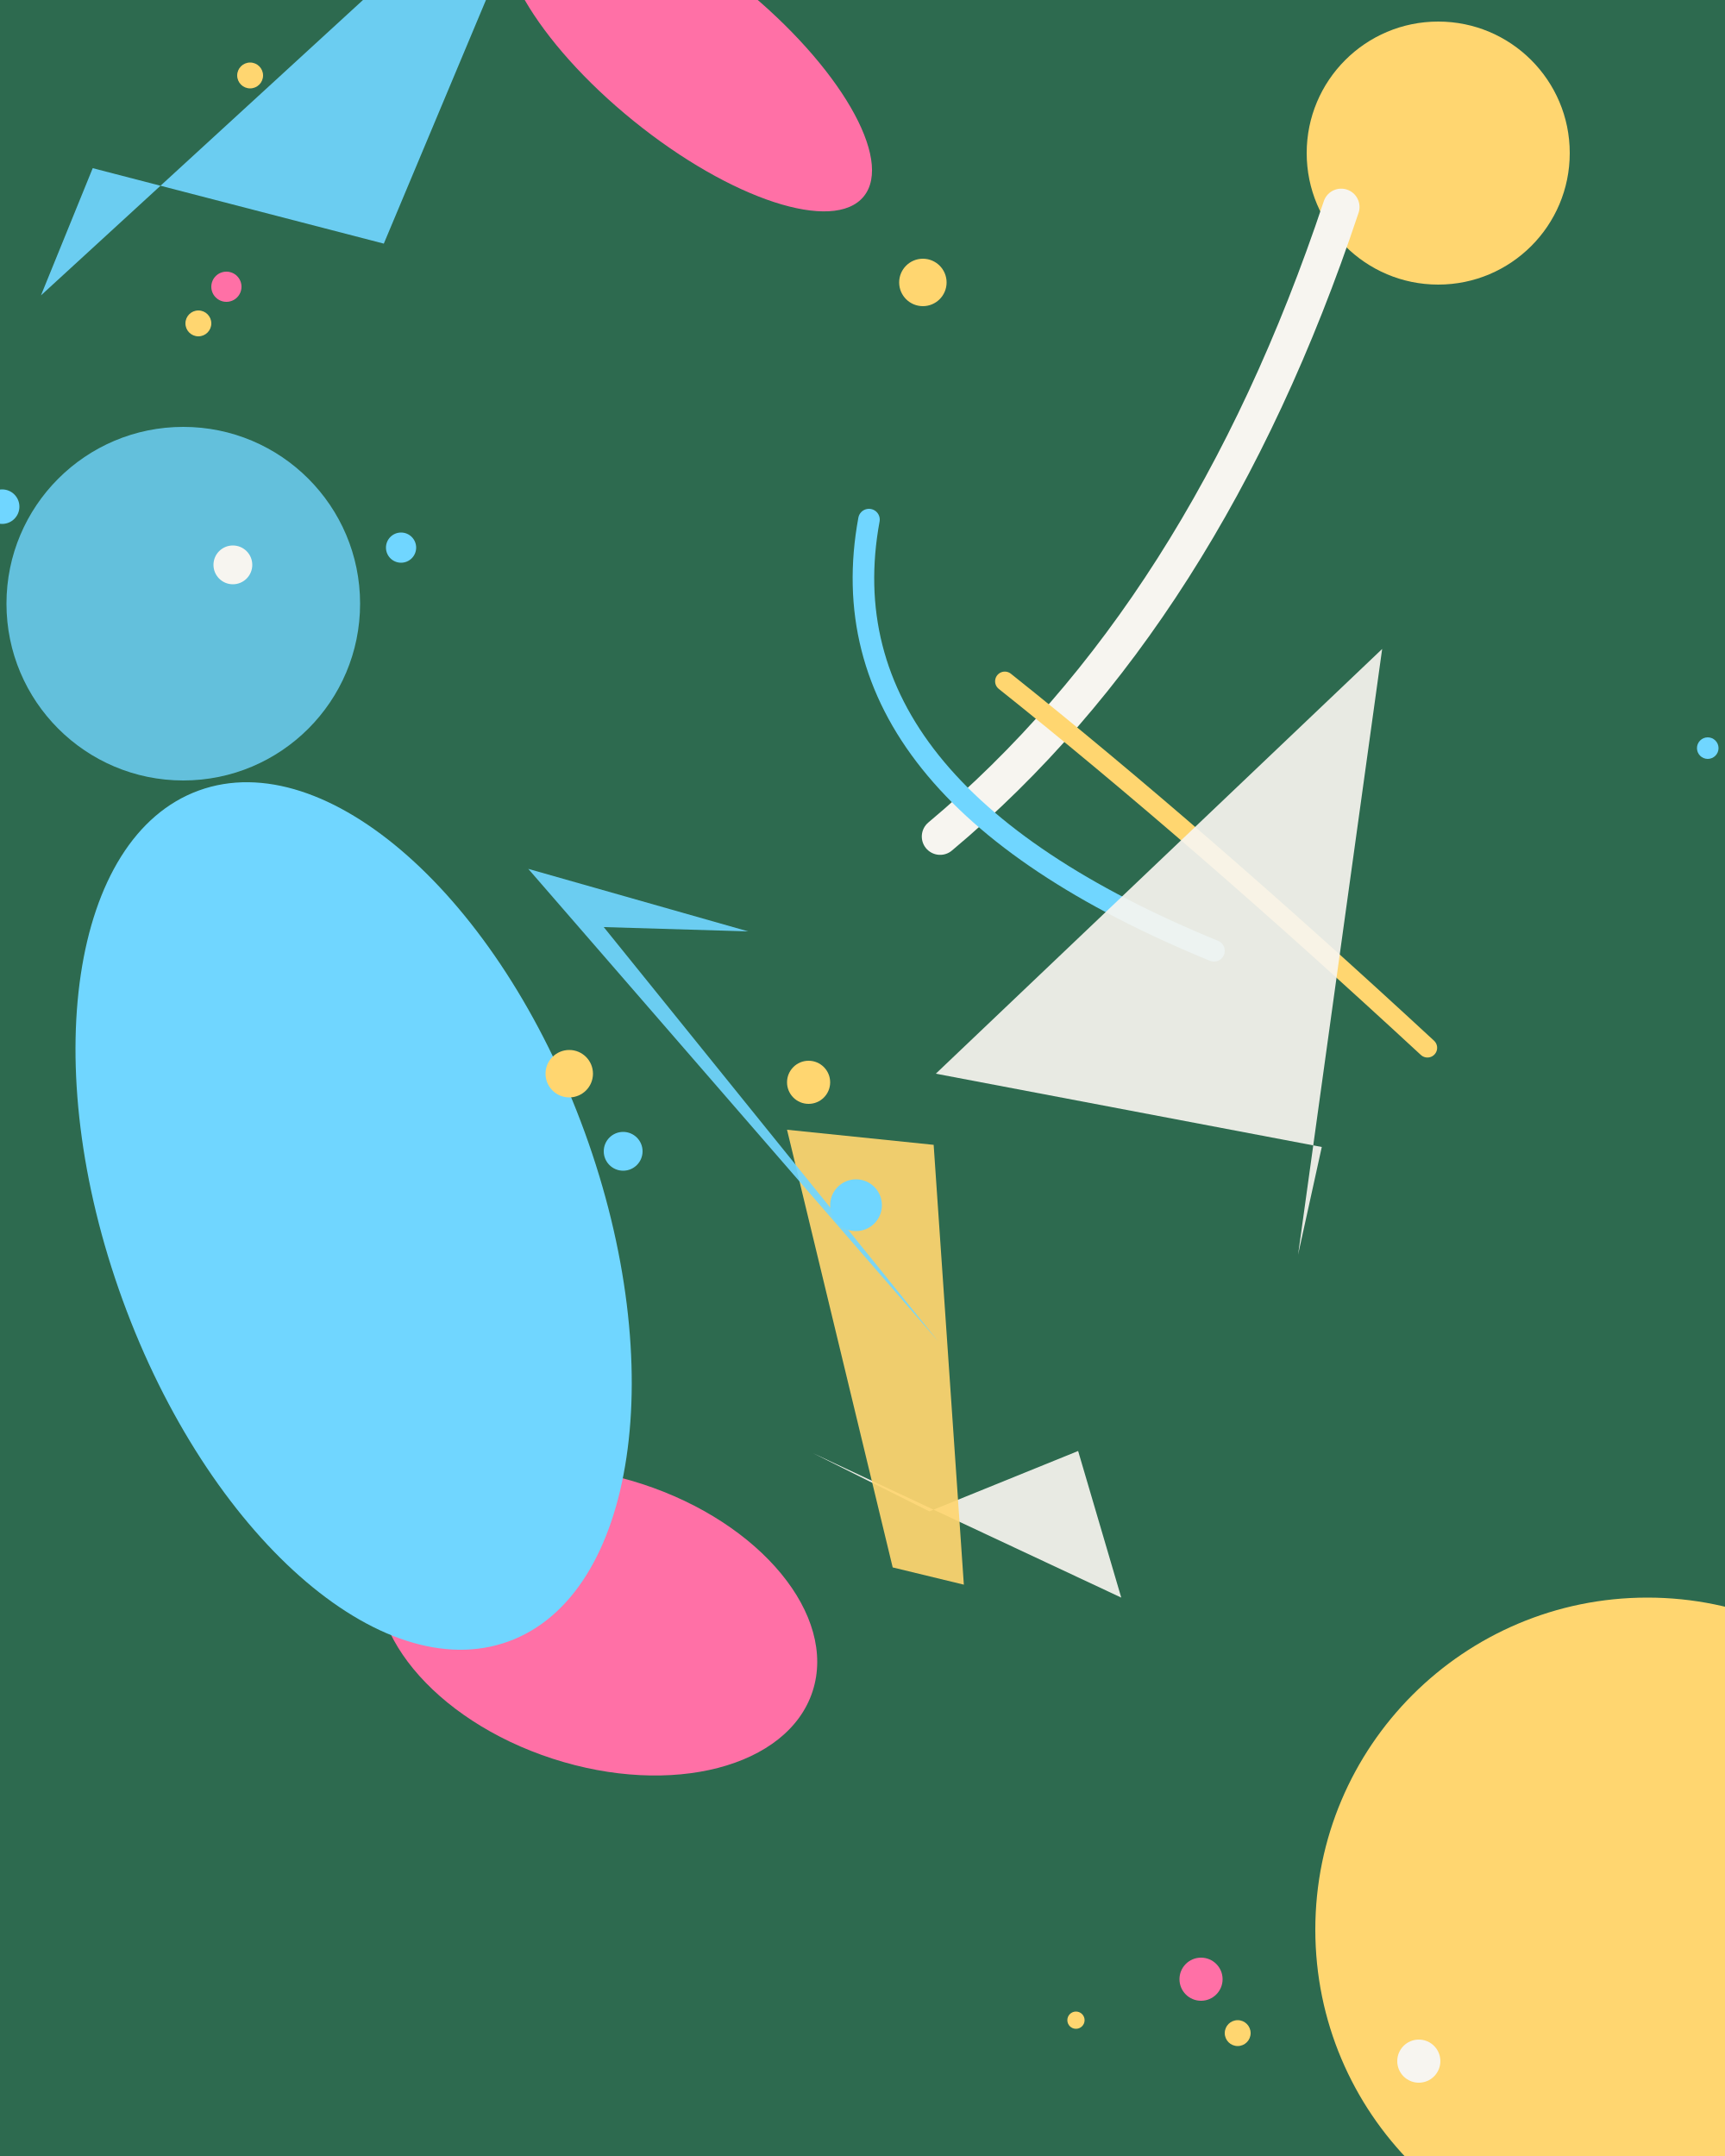
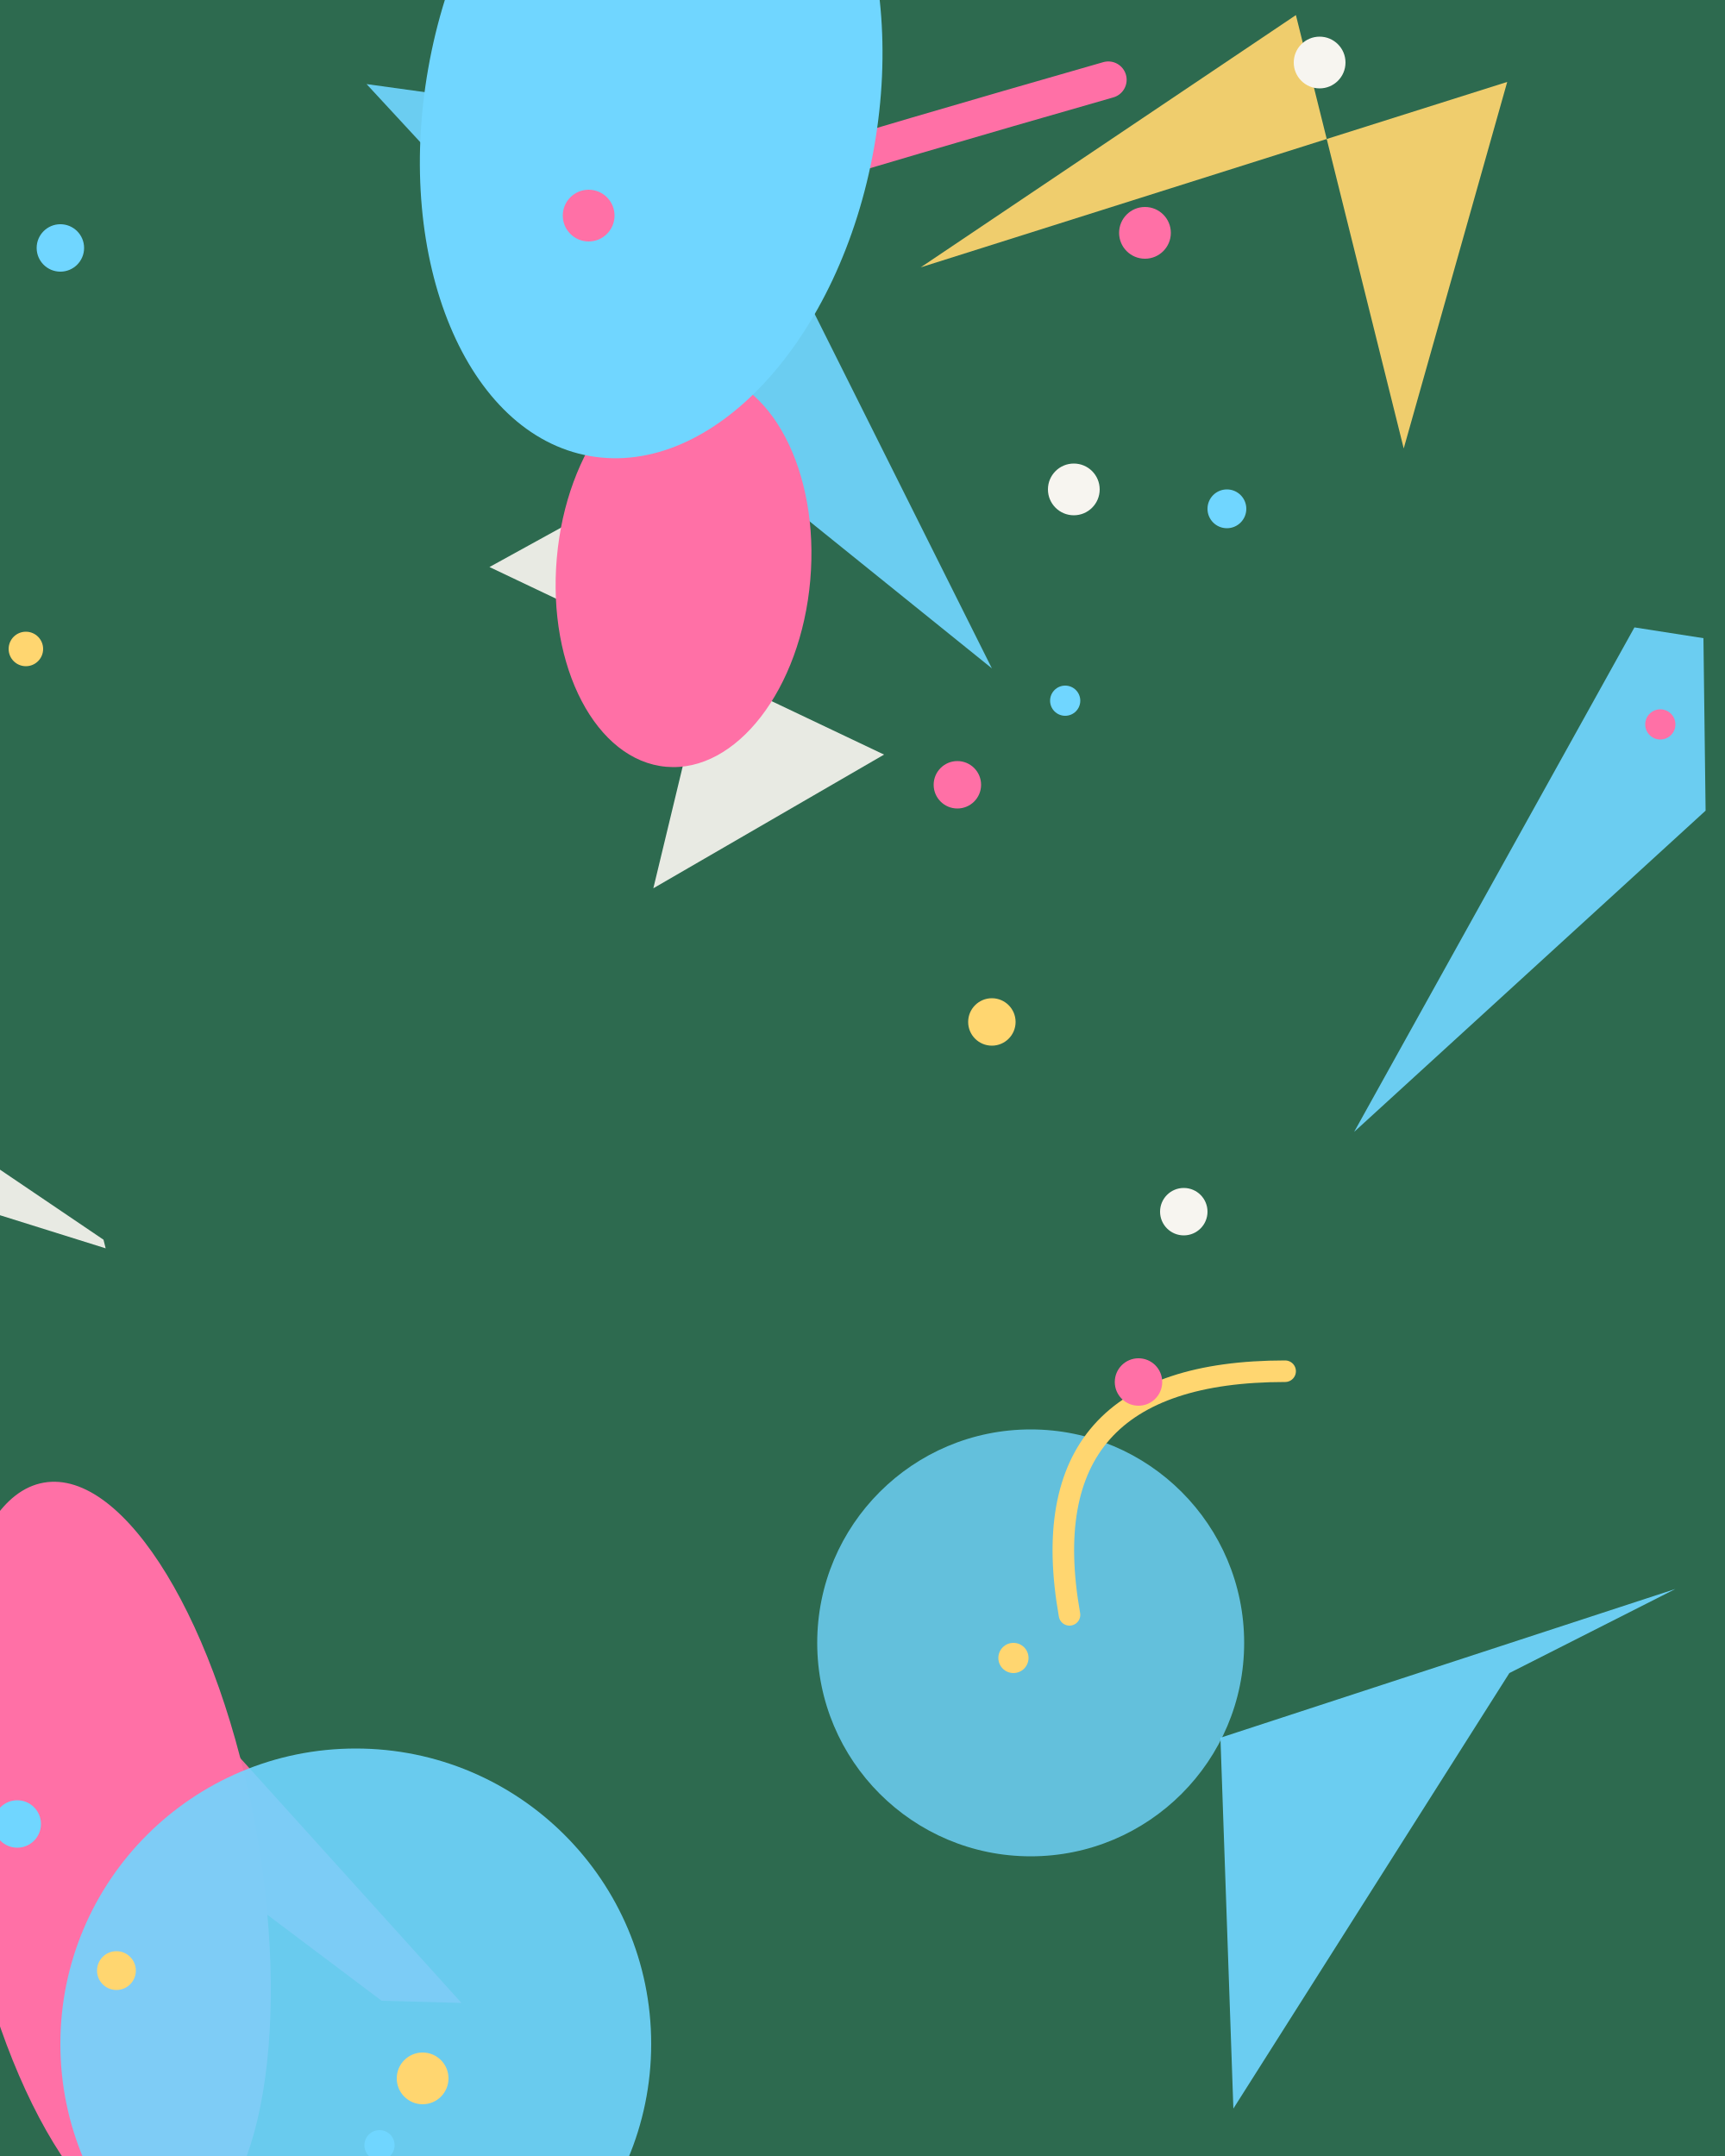
<svg xmlns="http://www.w3.org/2000/svg" viewBox="0 0 800 1000" width="800" height="1000">
  <rect width="800" height="1000" fill="#2d6a4f" />
-   <ellipse cx="277" cy="752" rx="105" ry="67" transform="rotate(18 277 752)" fill="#ff70a6" />
-   <polygon points="520,741 377,674 431,701 500,673" fill="#f7f5f0" opacity=".92" />
-   <ellipse cx="164" cy="564" rx="210" ry="114" transform="rotate(70 164 564)" fill="#70d6ff" />
-   <circle cx="667" cy="71" r="61" fill="#ffd670" opacity="1" />
-   <circle cx="85" cy="280" r="82" fill="#70d6ff" opacity="0.8" />
-   <path d="M622 96 Q559 285 436 388" stroke="#f7f5f0" stroke-width="17" fill="none" stroke-linecap="round" />
-   <circle cx="764" cy="895" r="154" fill="#ffd670" opacity="1" />
-   <polygon points="414,727 447,735 433,531 365,524" fill="#ffd670" opacity=".92" />
-   <polygon points="43,78 19,137 261,-85 178,113" fill="#70d6ff" opacity=".92" />
-   <path d="M466 316 Q555 387 662 486" stroke="#ffd670" stroke-width="9" fill="none" stroke-linecap="round" />
-   <path d="M403 241 Q380 366 563 441" stroke="#70d6ff" stroke-width="10" fill="none" stroke-linecap="round" />
-   <polygon points="434,498 641,301 602,582 613,532" fill="#f7f5f0" opacity=".92" />
-   <polygon points="245,403 435,622 280,430 347,432" fill="#70d6ff" opacity=".92" />
-   <ellipse cx="319" cy="25" rx="40" ry="105" transform="rotate(129 319 25)" fill="#ff70a6" />
-   <circle cx="289" cy="534" r="9" fill="#70d6ff" />
-   <circle cx="116" cy="35" r="6" fill="#ffd670" />
-   <circle cx="1" cy="235" r="8" fill="#70d6ff" />
-   <circle cx="186" cy="254" r="7" fill="#70d6ff" />
-   <circle cx="298" cy="738" r="9" fill="#ff70a6" />
-   <circle cx="574" cy="943" r="6" fill="#ffd670" />
-   <circle cx="375" cy="502" r="10" fill="#ffd670" />
-   <circle cx="397" cy="559" r="12" fill="#70d6ff" />
-   <circle cx="499" cy="937" r="4" fill="#ffd670" />
-   <circle cx="658" cy="956" r="10" fill="#f7f5f0" />
-   <circle cx="792" cy="347" r="5" fill="#70d6ff" />
-   <circle cx="105" cy="133" r="7" fill="#ff70a6" />
-   <circle cx="708" cy="950" r="6" fill="#ffd670" />
-   <circle cx="264" cy="498" r="11" fill="#ffd670" />
-   <circle cx="557" cy="918" r="10" fill="#ff70a6" />
-   <circle cx="108" cy="262" r="9" fill="#f7f5f0" />
-   <circle cx="428" cy="131" r="11" fill="#ffd670" />
-   <circle cx="92" cy="150" r="6" fill="#ffd670" />
+   <polygon points="303,412 356,192 227,263 410,350" fill="#f7f5f0" opacity=".92" />
+   <polygon points="700,776 777,737 566,806 572,978" fill="#70d6ff" opacity=".92" />
+   <polygon points="427,124 601,7 651,208 699,38" fill="#ffd670" opacity=".92" />
+   <polygon points="48,575 -116,464 -117,527 49,579" fill="#f7f5f0" opacity=".92" />
+   <path d="M244 119 Q322 92 514 37" stroke="#ff70a6" stroke-width="17" fill="none" stroke-linecap="round" />
+   <polygon points="46,743 214,929 177,928 -29,773" fill="#ff70a6" opacity=".92" />
+   <polygon points="336,62 460,310 305,185 170,39" fill="#70d6ff" opacity=".92" />
+   <circle cx="478" cy="762" r="99" fill="#70d6ff" opacity="0.8" />
+   <ellipse cx="317" cy="264" rx="59" ry="92" transform="rotate(5 317 264)" fill="#ff70a6" />
+   <path d="M496 749 Q476 636 596 636" stroke="#ffd670" stroke-width="10" fill="none" stroke-linecap="round" />
+   <ellipse cx="51" cy="862" rx="177" ry="69" transform="rotate(80 51 862)" fill="#ff70a6" />
+   <circle cx="165" cy="948" r="137" fill="#70d6ff" opacity="0.9" />
+   <polygon points="758,291 790,296 791,376 628,525" fill="#70d6ff" opacity=".92" />
+   <ellipse cx="302" cy="50" rx="164" ry="105" transform="rotate(100 302 50)" fill="#70d6ff" />
+   <circle cx="498" cy="227" r="12" fill="#f7f5f0" />
+   <circle cx="528" cy="641" r="11" fill="#ff70a6" />
+   <circle cx="470" cy="769" r="7" fill="#ffd670" />
+   <circle cx="494" cy="325" r="7" fill="#70d6ff" />
+   <circle cx="612" cy="29" r="12" fill="#f7f5f0" />
+   <circle cx="54" cy="914" r="9" fill="#ffd670" />
+   <circle cx="569" cy="236" r="9" fill="#70d6ff" />
+   <circle cx="176" cy="995" r="7" fill="#70d6ff" />
+   <circle cx="444" cy="364" r="11" fill="#ff70a6" />
+   <circle cx="531" cy="108" r="12" fill="#ff70a6" />
+   <circle cx="196" cy="964" r="12" fill="#ffd670" />
+   <circle cx="460" cy="474" r="11" fill="#ffd670" />
+   <circle cx="549" cy="562" r="11" fill="#f7f5f0" />
+   <circle cx="12" cy="301" r="8" fill="#ffd670" />
+   <circle cx="8" cy="846" r="11" fill="#70d6ff" />
+   <circle cx="770" cy="336" r="7" fill="#ff70a6" />
+   <circle cx="273" cy="100" r="12" fill="#ff70a6" />
+   <circle cx="28" cy="115" r="11" fill="#70d6ff" />
</svg>
